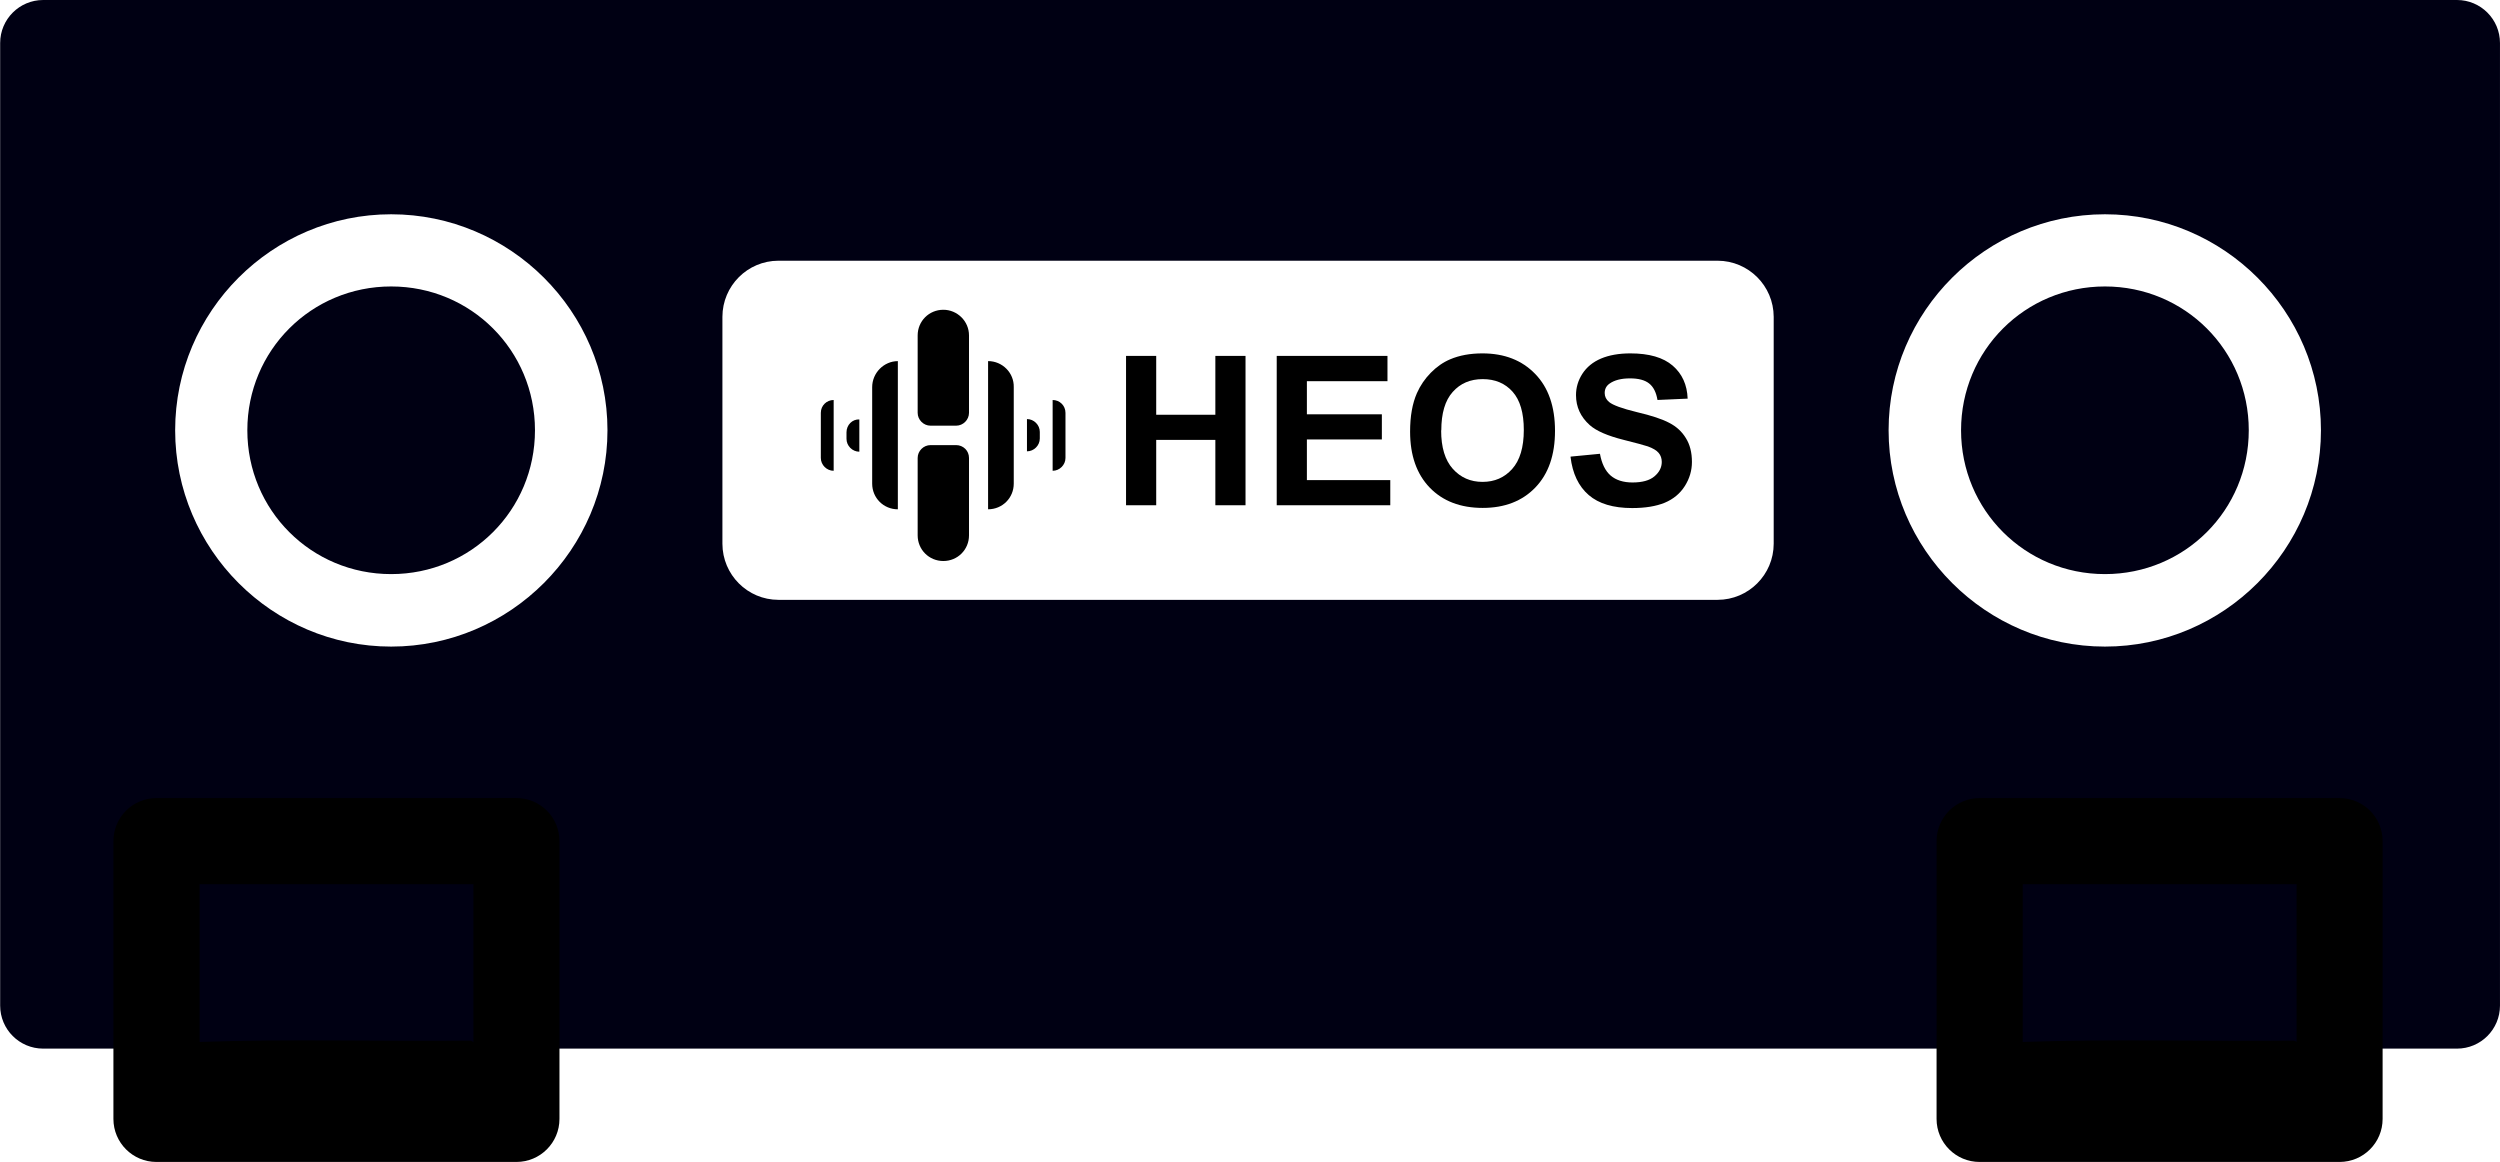
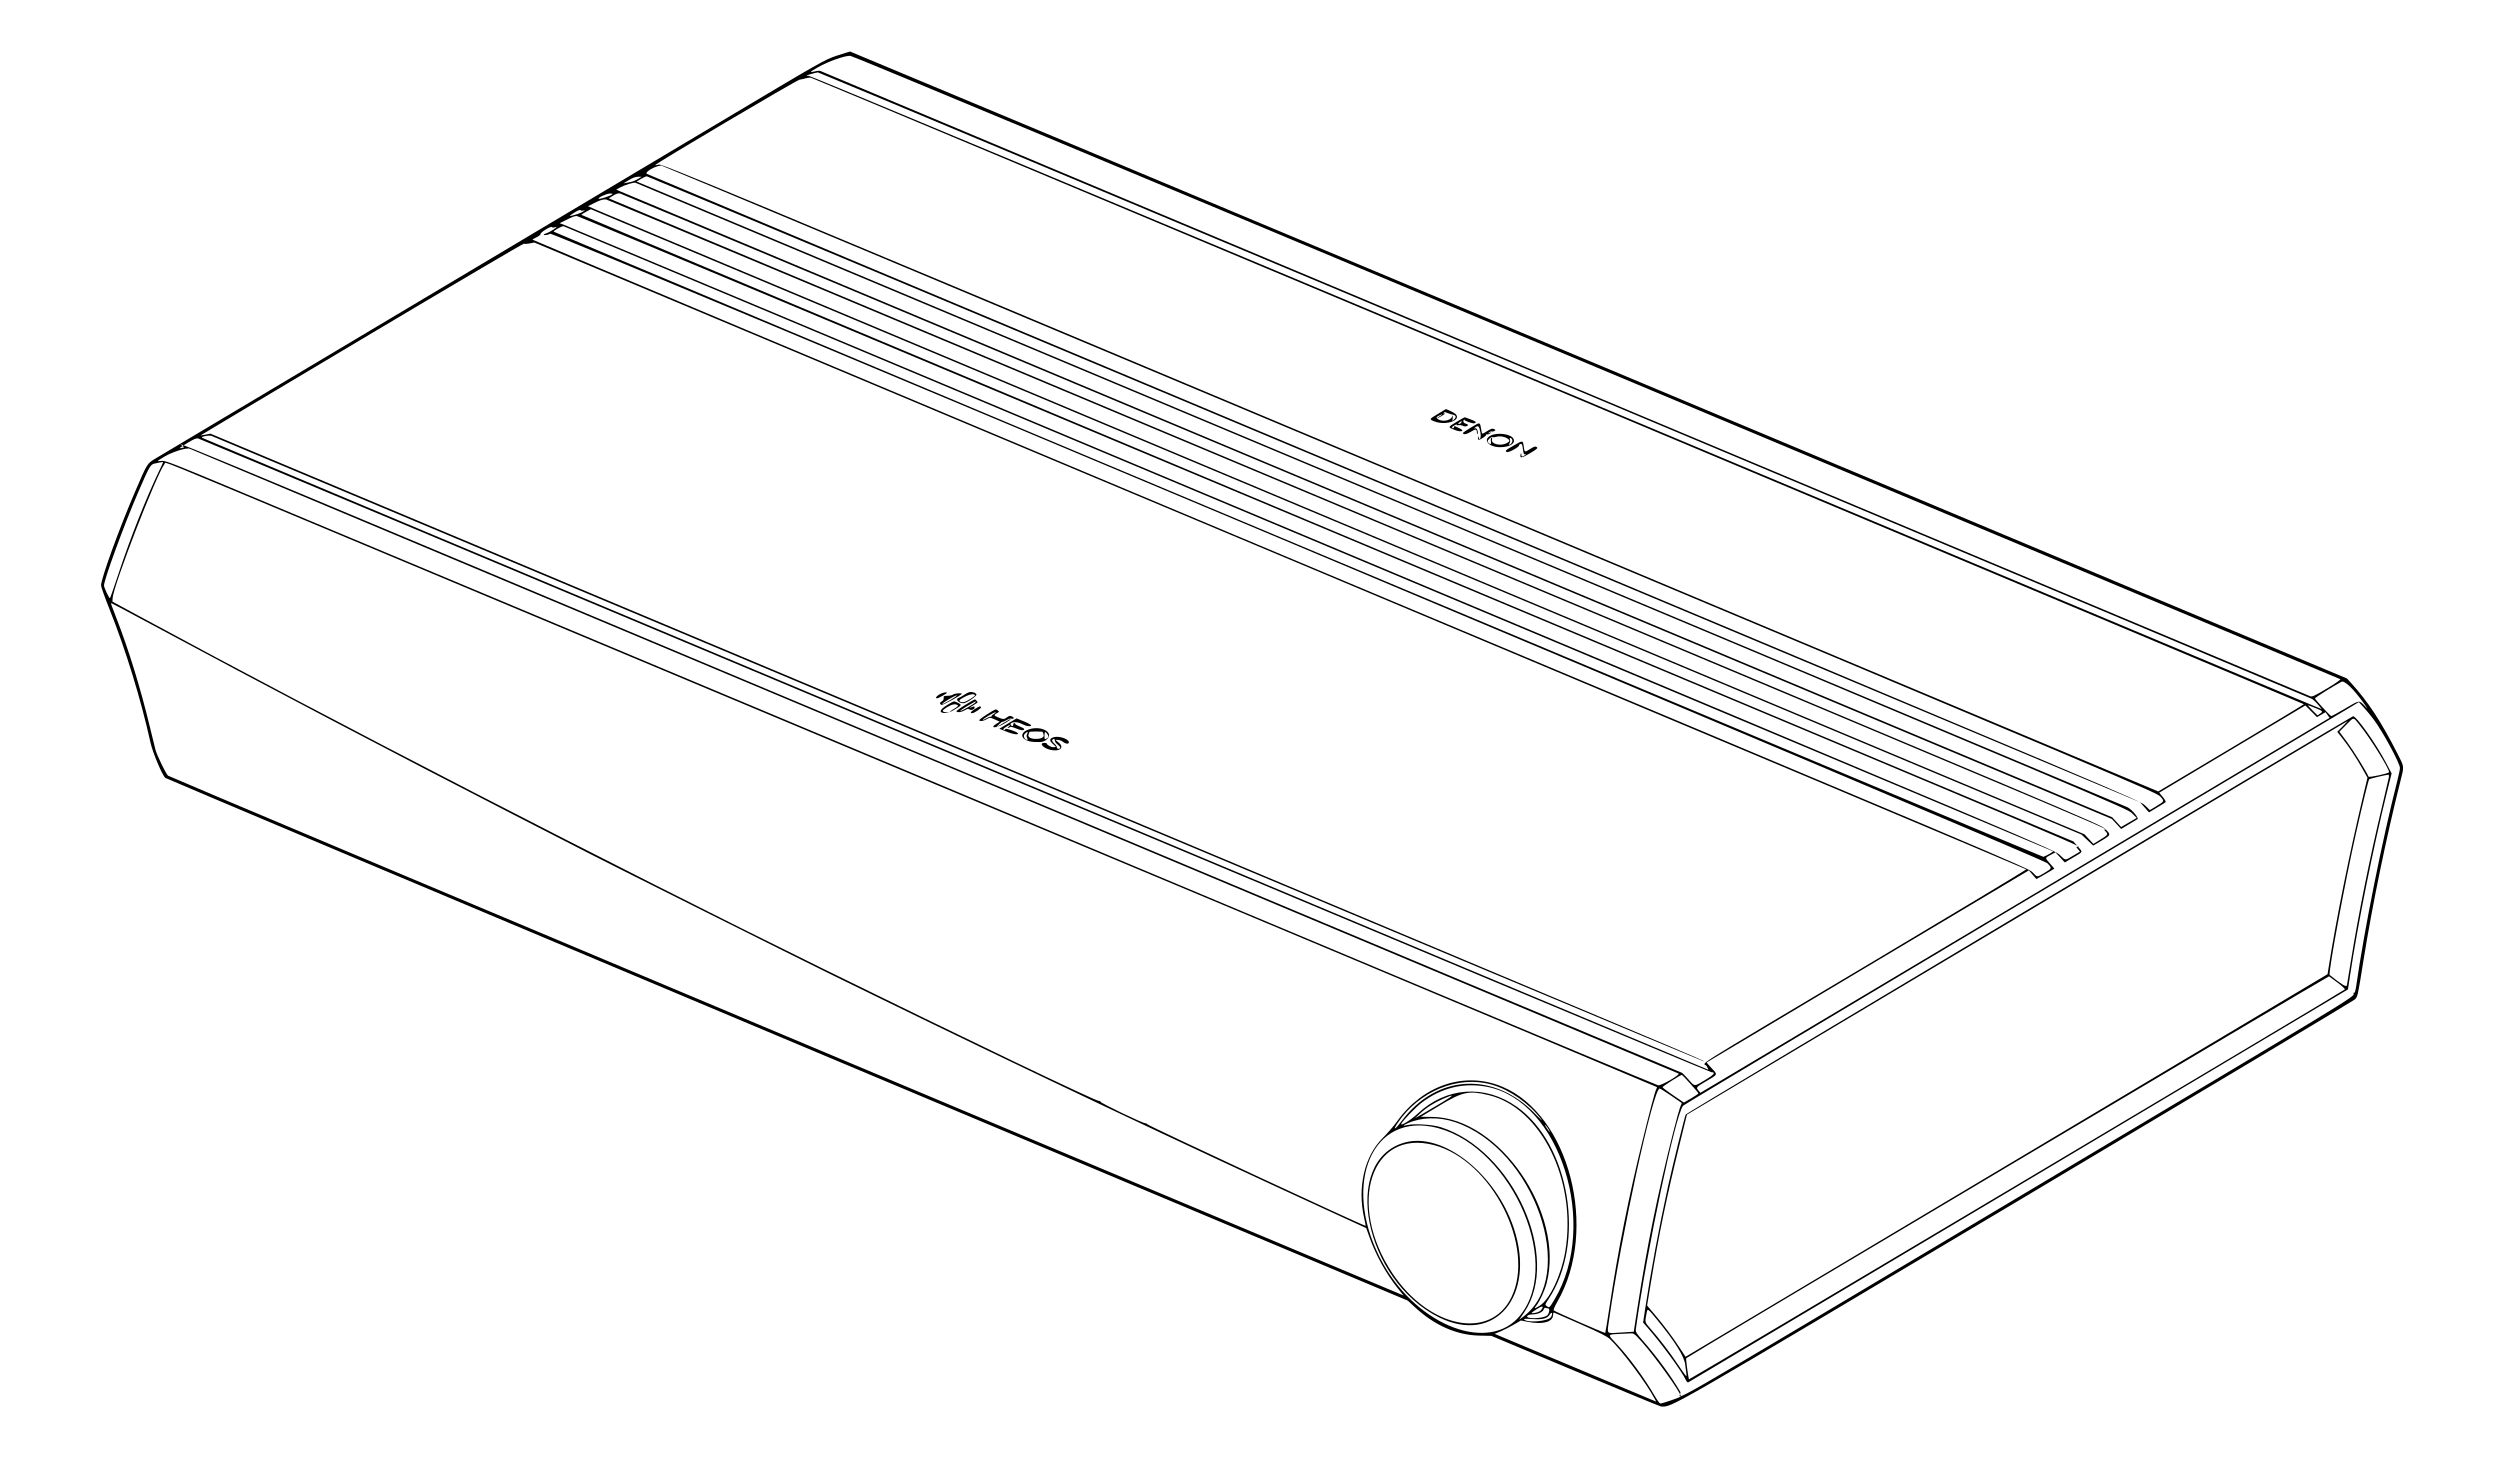
- <svg xmlns="http://www.w3.org/2000/svg" width="16.907mm" height="7.858mm" viewBox="0 0 16.907 7.858" version="1.1" id="svg910">
-   <defs id="defs904" />
-   <g id="layer1" transform="translate(-35.3918,-210.6721)">
-     <path style="color:#000000;font-style:normal;font-variant:normal;font-weight:normal;font-stretch:normal;font-size:medium;line-height:normal;font-family:sans-serif;font-variant-ligatures:normal;font-variant-position:normal;font-variant-caps:normal;font-variant-numeric:normal;font-variant-alternates:normal;font-feature-settings:normal;text-indent:0;text-align:start;text-decoration:none;text-decoration-line:none;text-decoration-style:solid;text-decoration-color:#000000;letter-spacing:normal;word-spacing:normal;text-transform:none;writing-mode:lr-tb;direction:ltr;text-orientation:mixed;dominant-baseline:auto;baseline-shift:baseline;text-anchor:start;white-space:normal;shape-padding:0;clip-rule:nonzero;display:inline;overflow:visible;visibility:visible;opacity:1;isolation:auto;mix-blend-mode:normal;color-interpolation:sRGB;color-interpolation-filters:linearRGB;solid-color:#000000;solid-opacity:1;vector-effect:none;fill:#000013;fill-opacity:1;fill-rule:nonzero;stroke:none;stroke-width:2.2;stroke-linecap:round;stroke-linejoin:round;stroke-miterlimit:10;stroke-dasharray:none;stroke-dashoffset:0;stroke-opacity:1;color-rendering:auto;image-rendering:auto;shape-rendering:auto;text-rendering:auto;enable-background:accumulate" d="M 1.104 0 C 0.496 0 0.004 0.492 0.004 1.1 L 0.004 25.703 C 0.004 26.311 0.496 26.803 1.104 26.803 L 62.801 26.803 C 63.408 26.803 63.9 26.311 63.9 25.703 L 63.9 1.1 C 63.9 0.492 63.408 0 62.801 0 L 1.104 0 z M 9.998 5.477 C 13.038 5.477 15.527 7.958 15.527 10.998 C 15.527 14.038 13.038 16.527 9.998 16.527 C 6.958 16.527 4.477 14.038 4.477 10.998 C 4.477 7.958 6.958 5.477 9.998 5.477 z M 53.803 5.477 C 56.842 5.477 59.324 7.958 59.324 10.998 C 59.324 14.038 56.842 16.527 53.803 16.527 C 50.763 16.527 48.273 14.038 48.273 10.998 C 48.273 7.958 50.763 5.477 53.803 5.477 z M 19.896 6.664 L 43.902 6.664 C 44.693 6.665 45.334 7.307 45.336 8.098 L 45.336 13.898 C 45.335 14.689 44.693 15.331 43.902 15.332 L 19.896 15.332 C 19.106 15.331 18.466 14.689 18.465 13.898 L 18.465 8.098 C 18.466 7.307 19.106 6.665 19.896 6.664 z M 9.998 7.322 C 7.957 7.322 6.322 8.957 6.322 10.998 C 6.322 13.039 7.957 14.674 9.998 14.674 C 12.039 14.674 13.674 13.039 13.674 10.998 C 13.674 8.957 12.039 7.322 9.998 7.322 z M 53.803 7.322 C 51.761 7.322 50.125 8.957 50.125 10.998 C 50.125 13.039 51.761 14.674 53.803 14.674 C 55.844 14.674 57.479 13.039 57.479 10.998 C 57.479 8.957 55.844 7.322 53.803 7.322 z " transform="matrix(0.2645833,0,0,0.2645833,35.3918,210.6721)" id="rect42" />
-     <g id="g58" transform="matrix(0.2645833,0,0,0.2645833,31.8993,202.6552)" style="fill:#000000;fill-opacity:1">
-       <path style="color:#000000;font-style:normal;font-variant:normal;font-weight:normal;font-stretch:normal;font-size:medium;line-height:normal;font-family:sans-serif;font-variant-ligatures:normal;font-variant-position:normal;font-variant-caps:normal;font-variant-numeric:normal;font-variant-alternates:normal;font-feature-settings:normal;text-indent:0;text-align:start;text-decoration:none;text-decoration-line:none;text-decoration-style:solid;text-decoration-color:#000000;letter-spacing:normal;word-spacing:normal;text-transform:none;writing-mode:lr-tb;direction:ltr;text-orientation:mixed;dominant-baseline:auto;baseline-shift:baseline;text-anchor:start;white-space:normal;shape-padding:0;clip-rule:nonzero;display:inline;overflow:visible;visibility:visible;opacity:1;isolation:auto;mix-blend-mode:normal;color-interpolation:sRGB;color-interpolation-filters:linearRGB;solid-color:#000000;solid-opacity:1;vector-effect:none;fill:#000000;fill-opacity:1;fill-rule:nonzero;stroke:none;stroke-width:2.2;stroke-linecap:round;stroke-linejoin:round;stroke-miterlimit:10;stroke-dasharray:none;stroke-dashoffset:0;stroke-opacity:1;color-rendering:auto;image-rendering:auto;shape-rendering:auto;text-rendering:auto;enable-background:accumulate" d="m 17.199,50.699 a 1.1,1.1 0 0 0 -1.1,1.102 v 7.1 A 1.1,1.1 0 0 0 17.199,60 h 9.201 A 1.1,1.1 0 0 0 27.5,58.9 v -7.1 a 1.1,1.1 0 0 0 -1.1,-1.102 z m 1.102,2.201 h 7 v 4.9 h -7 z" id="rect54" />
-       <path style="color:#000000;font-style:normal;font-variant:normal;font-weight:normal;font-stretch:normal;font-size:medium;line-height:normal;font-family:sans-serif;font-variant-ligatures:normal;font-variant-position:normal;font-variant-caps:normal;font-variant-numeric:normal;font-variant-alternates:normal;font-feature-settings:normal;text-indent:0;text-align:start;text-decoration:none;text-decoration-line:none;text-decoration-style:solid;text-decoration-color:#000000;letter-spacing:normal;word-spacing:normal;text-transform:none;writing-mode:lr-tb;direction:ltr;text-orientation:mixed;dominant-baseline:auto;baseline-shift:baseline;text-anchor:start;white-space:normal;shape-padding:0;clip-rule:nonzero;display:inline;overflow:visible;visibility:visible;opacity:1;isolation:auto;mix-blend-mode:normal;color-interpolation:sRGB;color-interpolation-filters:linearRGB;solid-color:#000000;solid-opacity:1;vector-effect:none;fill:#000000;fill-opacity:1;fill-rule:nonzero;stroke:none;stroke-width:2.2;stroke-linecap:round;stroke-linejoin:round;stroke-miterlimit:10;stroke-dasharray:none;stroke-dashoffset:0;stroke-opacity:1;color-rendering:auto;image-rendering:auto;shape-rendering:auto;text-rendering:auto;enable-background:accumulate" d="m 63.801,50.699 a 1.1,1.1 0 0 0 -1.102,1.102 v 7.1 A 1.1,1.1 0 0 0 63.801,60 H 73 a 1.1,1.1 0 0 0 1.1,-1.1 v -7.1 A 1.1,1.1 0 0 0 73,50.699 Z m 1.1,2.201 h 7 v 4.9 h -7 z" id="rect56" />
-     </g>
-     <path style="fill:#000000;fill-opacity:1;stroke:none;stroke-width:0.357;stroke-linecap:round;stroke-linejoin:miter;stroke-miterlimit:4;stroke-dasharray:none;stroke-dashoffset:0;stroke-opacity:1" d="m 4.959,26.678 c -0.126,0.354 -0.228,1.166 0.367,1.075 2.257,-0.023 4.533,0.046 6.779,-0.034 0.285,-0.201 0.318,-1.001 -0.082,-1.12 -2.317,0.023 -4.652,-0.046 -6.957,0.034 l -0.082,0.034 z" id="path1503" transform="matrix(0.2645833,0,0,0.2645833,35.3918,210.6721)" />
-     <path style="fill:#000000;fill-opacity:1;stroke:none;stroke-width:0.357;stroke-linecap:round;stroke-linejoin:miter;stroke-miterlimit:4;stroke-dasharray:none;stroke-dashoffset:0;stroke-opacity:1" d="m 51.567,26.678 c -0.126,0.354 -0.228,1.166 0.367,1.075 2.257,-0.023 4.533,0.046 6.779,-0.034 0.285,-0.201 0.318,-1.001 -0.082,-1.12 -2.317,0.023 -4.652,-0.046 -6.957,0.034 l -0.082,0.034 z" id="path1505" transform="matrix(0.2645833,0,0,0.2645833,35.3918,210.6721)" />
-     <g id="g1539" transform="matrix(0.09375,0,0,0.09375,37.30052,193.4682)">
-       <path style="stroke-width:0.265" id="path2" d="m 42.556,211.437 v 6.959 c 0,1.032 0.82,1.852 1.852,1.852 v -10.689 c -1.005,0 -1.852,0.847 -1.852,1.879" />
-       <path style="stroke-width:0.265" id="path4" d="m 53.722,213.738 v 2.328 c 0.503,0 0.926,-0.423 0.926,-0.926 v -0.476 c 0,-0.503 -0.423,-0.926 -0.926,-0.926" />
-       <path style="stroke-width:0.265" id="path6" d="m 55.574,212.363 v 5.106 c 0.503,0 0.926,-0.423 0.926,-0.926 v -3.254 c 0,-0.529 -0.423,-0.926 -0.926,-0.926" />
-       <path style="stroke-width:0.265" id="path8" d="m 40.704,214.691 v 0.476 c 0,0.503 0.423,0.926 0.926,0.926 v -2.328 c -0.503,-0.026 -0.926,0.397 -0.926,0.926" />
-       <path style="stroke-width:0.265" id="path10" d="m 38.852,213.289 v 3.254 c 0,0.503 0.423,0.926 0.926,0.926 v -5.106 c -0.503,0 -0.926,0.397 -0.926,0.926" />
-       <path style="stroke-width:0.265" id="path12" d="m 50.917,209.558 v 10.689 c 1.032,0 1.852,-0.82 1.852,-1.852 v -6.959 c 0.026,-1.032 -0.82,-1.879 -1.852,-1.879" />
-       <path style="stroke-width:0.265" id="path14" d="m 47.689,205.854 c -1.032,0 -1.852,0.82 -1.852,1.852 v 5.583 c 0,0.503 0.423,0.926 0.926,0.926 h 1.852 c 0.503,0 0.926,-0.423 0.926,-0.926 v -5.583 c 0,-1.032 -0.847,-1.852 -1.852,-1.852" />
-       <path style="stroke-width:0.265" id="path16" d="m 48.615,215.617 h -1.852 c -0.503,0 -0.926,0.423 -0.926,0.926 v 5.583 c 0,1.032 0.82,1.852 1.852,1.852 1.032,0 1.852,-0.82 1.852,-1.852 v -5.583 c 0,-0.529 -0.423,-0.926 -0.926,-0.926 z" />
-     </g>
-     <g aria-label="HEOS" style="font-style:normal;font-weight:normal;font-size:10.583px;line-height:125%;font-family:sans-serif;letter-spacing:0px;word-spacing:0px;fill:#000000;fill-opacity:1;stroke:none;stroke-width:0.265px;stroke-linecap:butt;stroke-linejoin:miter;stroke-opacity:1" id="text1543">
-       <path d="m 43.007,214.089 v -1.01 h 0.204 v 0.398 h 0.4 v -0.398 h 0.204 v 1.01 h -0.204 v -0.442 h -0.4 v 0.442 z" style="font-style:normal;font-variant:normal;font-weight:bold;font-stretch:normal;font-size:1.411px;font-family:Arial;-inkscape-font-specification:'Arial Bold';stroke-width:0.265px" id="path1545" />
-       <path d="m 44.026,214.089 v -1.01 h 0.749 v 0.171 h -0.545 v 0.224 h 0.507 v 0.17 h -0.507 v 0.275 h 0.564 v 0.17 z" style="font-style:normal;font-variant:normal;font-weight:bold;font-stretch:normal;font-size:1.411px;font-family:Arial;-inkscape-font-specification:'Arial Bold';stroke-width:0.265px" id="path1547" />
-       <path d="m 44.928,213.59 q 0,-0.154 0.046,-0.259 0.034,-0.077 0.094,-0.138 0.06,-0.061 0.131,-0.091 0.094,-0.04 0.218,-0.04 0.223,0 0.357,0.139 0.134,0.138 0.134,0.385 0,0.245 -0.133,0.383 -0.133,0.138 -0.356,0.138 -0.225,0 -0.358,-0.137 -0.133,-0.138 -0.133,-0.379 z m 0.21,-0.007 q 0,0.172 0.079,0.26 0.079,0.088 0.201,0.088 0.122,0 0.2,-0.087 0.079,-0.088 0.079,-0.264 0,-0.174 -0.076,-0.259 -0.076,-0.085 -0.202,-0.085 -0.126,0 -0.203,0.087 -0.077,0.086 -0.077,0.26 z" style="font-style:normal;font-variant:normal;font-weight:bold;font-stretch:normal;font-size:1.411px;font-family:Arial;-inkscape-font-specification:'Arial Bold';stroke-width:0.265px" id="path1549" />
-       <path d="m 46.014,213.76 0.198,-0.019 q 0.018,0.1 0.072,0.147 0.055,0.047 0.148,0.047 0.099,0 0.148,-0.041 0.05,-0.042 0.05,-0.098 0,-0.036 -0.021,-0.061 -0.021,-0.025 -0.073,-0.044 -0.036,-0.012 -0.163,-0.044 -0.164,-0.041 -0.23,-0.1 -0.093,-0.083 -0.093,-0.203 0,-0.077 0.043,-0.144 0.044,-0.068 0.126,-0.103 0.083,-0.035 0.199,-0.035 0.19,0 0.286,0.083 0.096,0.083 0.101,0.223 l -0.204,0.009 q -0.013,-0.078 -0.057,-0.112 -0.043,-0.034 -0.129,-0.034 -0.089,0 -0.139,0.036 -0.032,0.023 -0.032,0.063 0,0.036 0.03,0.061 0.039,0.032 0.187,0.068 0.149,0.035 0.22,0.073 0.072,0.037 0.112,0.103 0.041,0.065 0.041,0.161 0,0.087 -0.048,0.163 -0.048,0.076 -0.136,0.113 -0.088,0.036 -0.22,0.036 -0.192,0 -0.294,-0.088 -0.103,-0.089 -0.123,-0.258 z" style="font-style:normal;font-variant:normal;font-weight:bold;font-stretch:normal;font-size:1.411px;font-family:Arial;-inkscape-font-specification:'Arial Bold';stroke-width:0.265px" id="path1551" />
-     </g>
+ <svg xmlns="http://www.w3.org/2000/svg" id="svg" width="400" height="235.816" viewBox="0, 0, 400,235.816">
+   <g id="svgg">
+     <path id="path0" d="M133.914 8.900 C 131.962 9.540,131.689 9.695,115.135 19.569 C 105.895 25.081,82.076 39.274,62.203 51.110 C 42.330 62.947,25.535 72.959,24.881 73.360 C 23.511 74.200,23.593 74.067,21.571 78.764 C 19.063 84.591,16.174 92.561,16.167 93.670 C 16.166 93.893,16.775 95.605,17.522 97.474 C 20.133 104.015,22.530 111.820,24.088 118.859 C 24.431 120.411,25.952 124.026,26.444 124.459 C 26.587 124.584,71.377 143.456,125.978 166.395 L 225.252 208.102 226.364 209.132 C 229.537 212.070,233.050 213.621,236.704 213.698 L 238.621 213.738 252.078 219.389 C 259.480 222.497,265.642 225.041,265.771 225.044 C 267.655 225.075,265.819 226.133,322.979 192.094 C 352.310 174.627,376.501 160.157,376.737 159.938 C 377.233 159.479,377.219 159.543,378.133 153.803 C 379.553 144.897,381.786 134.054,384.083 124.912 C 384.677 122.550,384.698 122.754,383.647 120.681 C 381.038 115.536,378.902 112.273,376.202 109.310 L 375.515 108.556 255.825 58.398 C 189.996 30.812,136.082 8.243,136.015 8.246 C 135.949 8.249,135.004 8.543,133.914 8.900 M255.468 58.786 C 320.796 86.179,374.340 108.628,374.454 108.674 C 374.568 108.720,373.613 109.384,372.332 110.151 C 370.485 111.256,369.934 111.517,369.669 111.414 C 368.789 111.073,131.580 11.517,131.338 11.388 C 131.161 11.294,130.825 11.303,130.411 11.415 C 129.425 11.680,129.525 11.537,130.863 10.767 C 132.472 9.840,135.215 8.871,136.054 8.933 C 136.463 8.963,178.750 26.617,255.468 58.786 M250.283 61.587 C 315.849 89.096,369.671 111.697,369.889 111.811 C 370.107 111.925,370.554 112.341,370.881 112.737 L 371.478 113.456 370.168 112.922 C 369.448 112.627,315.087 89.829,249.366 62.258 C 180.374 33.315,129.687 12.135,129.434 12.143 C 129.192 12.151,129.025 12.126,129.064 12.088 C 129.148 12.004,130.582 11.603,130.870 11.583 C 130.982 11.575,184.718 34.077,250.283 61.587 M249.326 62.527 C 314.939 90.060,368.621 112.626,368.621 112.673 C 368.621 112.720,363.379 115.880,356.972 119.696 L 345.324 126.634 225.600 76.397 C 113.774 29.475,105.844 26.172,105.387 26.332 C 105.117 26.426,104.863 26.468,104.821 26.427 C 104.675 26.281,127.446 12.809,127.949 12.744 C 128.223 12.708,128.661 12.611,128.922 12.528 C 129.184 12.446,129.540 12.398,129.715 12.423 C 129.889 12.447,183.714 34.994,249.326 62.527 M225.534 76.630 C 342.332 125.639,345.101 126.810,345.668 127.462 C 346.327 128.220,346.342 128.186,344.985 129.007 L 343.978 129.616 343.185 128.849 C 342.405 128.095,340.546 127.308,223.138 78.050 C 157.548 50.533,103.718 27.932,103.517 27.827 C 103.045 27.581,104.780 26.558,105.803 26.480 C 105.901 26.472,159.780 49.040,225.534 76.630 M102.174 28.577 C 101.553 28.954,101.181 29.090,100.396 29.225 L 99.762 29.334 100.623 28.808 C 101.190 28.461,101.685 28.281,102.072 28.281 L 102.660 28.281 102.174 28.577 M223.059 78.280 L 342.393 128.350 343.118 129.165 L 343.843 129.979 345.099 129.228 C 345.790 128.815,346.418 128.422,346.494 128.355 C 346.570 128.287,346.373 127.916,346.056 127.529 L 345.479 126.825 357.169 119.846 L 368.859 112.866 369.789 113.806 L 370.720 114.746 371.403 114.346 L 372.086 113.946 372.410 114.400 L 372.734 114.855 322.395 144.854 L 272.056 174.852 271.765 174.492 C 271.337 173.964,271.338 173.963,273.056 172.956 C 274.907 171.871,274.867 171.978,273.834 170.886 C 273.388 170.415,273.049 170.007,273.081 169.980 C 273.112 169.952,284.721 163.029,298.879 154.594 L 324.619 139.258 325.220 139.954 L 325.821 140.650 326.645 140.199 C 327.099 139.951,327.746 139.574,328.084 139.361 L 328.698 138.973 327.986 138.159 C 327.168 137.224,327.161 137.286,328.131 136.767 L 328.871 136.371 329.619 137.181 L 330.368 137.992 331.741 137.181 C 333.357 136.227,333.290 136.399,332.430 135.417 L 331.738 134.628 212.383 84.548 C 146.737 57.005,93.027 34.427,93.027 34.375 C 93.027 34.324,93.366 34.100,93.780 33.878 L 94.532 33.474 213.788 83.504 L 333.043 133.533 333.979 134.415 L 334.915 135.297 336.237 134.506 C 337.784 133.582,337.787 133.571,336.807 132.610 C 336.073 131.890,333.106 130.634,217.670 82.199 C 152.559 54.880,98.864 32.349,98.348 32.131 L 97.409 31.734 98.091 31.304 C 98.543 31.019,98.914 30.898,99.189 30.947 C 99.417 30.987,153.223 53.525,218.758 81.030 L 337.911 131.041 338.647 131.839 L 339.382 132.637 340.571 131.920 C 341.224 131.526,341.864 131.142,341.992 131.067 C 342.265 130.907,341.102 129.510,340.412 129.168 C 340.087 129.007,295.786 110.414,102.712 29.403 L 101.859 29.045 102.554 28.629 C 102.936 28.400,103.356 28.212,103.487 28.211 C 103.617 28.210,157.425 50.741,223.059 78.280 M221.078 79.316 C 338.623 128.632,340.344 129.360,341.106 130.109 L 341.879 130.869 340.631 131.595 L 339.382 132.321 338.669 131.545 L 337.956 130.769 218.907 80.832 C 153.430 53.367,99.574 30.768,99.227 30.613 L 98.596 30.330 99.258 29.973 C 99.955 29.597,101.395 29.156,101.664 29.236 C 101.751 29.262,155.487 51.798,221.078 79.316 M97.850 31.169 C 97.532 31.401,95.880 31.907,95.777 31.804 C 95.615 31.642,97.059 30.967,97.568 30.967 C 98.059 30.967,98.093 30.991,97.850 31.169 M215.848 81.684 C 351.215 138.495,335.928 132.027,336.700 132.818 C 337.398 133.533,337.409 133.510,335.952 134.403 L 334.945 135.021 334.231 134.256 L 333.518 133.491 214.976 83.759 C 149.778 56.407,95.905 33.795,95.259 33.511 L 94.084 32.996 94.942 32.560 C 96.044 32.000,96.499 31.858,96.989 31.918 C 97.207 31.945,150.693 54.340,215.848 81.684 M93.364 33.681 C 93.678 33.591,93.662 33.623,93.265 33.874 C 92.851 34.137,91.546 34.555,91.174 34.545 C 91.104 34.543,91.437 34.298,91.915 34.000 C 92.451 33.667,92.822 33.523,92.885 33.625 C 92.943 33.717,93.153 33.742,93.364 33.681 M211.235 84.325 C 348.375 141.863,331.553 134.738,332.245 135.583 L 332.799 136.259 331.705 136.909 C 330.362 137.707,330.520 137.716,329.561 136.785 C 328.772 136.019,327.476 135.470,209.667 86.042 C 144.164 58.559,90.339 35.993,90.056 35.894 L 89.542 35.715 90.532 35.221 C 91.653 34.661,91.874 34.578,92.297 34.561 C 92.462 34.554,145.984 56.948,211.235 84.325 M88.768 36.368 C 88.975 36.304,89.107 36.293,89.061 36.342 C 88.816 36.606,87.736 37.252,87.397 37.337 C 87.181 37.391,87.005 37.489,87.005 37.555 C 87.005 37.697,87.808 37.570,88.036 37.392 C 88.400 37.108,326.796 137.344,327.556 138.101 C 328.364 138.906,328.359 138.924,327.092 139.678 C 325.896 140.391,325.969 140.395,325.206 139.567 C 324.589 138.898,321.501 137.592,204.857 88.656 C 139.013 61.032,85.164 38.391,85.192 38.342 C 85.220 38.293,85.531 38.115,85.883 37.946 C 86.234 37.777,86.506 37.550,86.486 37.441 C 86.440 37.189,88.160 36.134,88.292 36.334 C 88.347 36.417,88.561 36.432,88.768 36.368 M209.424 86.203 C 274.881 113.673,328.460 136.172,328.488 136.201 C 328.571 136.284,327.145 137.084,326.913 137.084 C 326.610 137.084,88.590 37.192,88.590 37.065 C 88.590 36.871,89.932 36.136,90.174 36.197 C 90.305 36.229,143.968 58.732,209.424 86.203 M84.707 38.955 L 85.499 38.803 204.831 88.886 C 270.463 116.432,324.180 139.026,324.200 139.096 C 324.221 139.166,312.772 146.052,298.757 154.398 C 269.027 172.104,272.628 169.837,273.061 170.570 C 273.251 170.893,273.370 171.157,273.325 171.157 C 273.224 171.157,32.659 70.224,32.338 70.047 C 32.020 69.872,33.415 69.589,33.835 69.743 C 34.010 69.806,87.779 92.362,153.323 119.866 C 218.866 147.370,272.525 169.841,272.564 169.802 C 272.685 169.682,275.817 171.001,153.090 119.498 L 33.677 69.386 32.884 69.541 C 32.448 69.626,32.081 69.686,32.068 69.674 C 32.054 69.661,43.679 62.722,57.899 54.254 C 72.120 45.785,83.791 38.913,83.835 38.982 C 83.879 39.051,84.271 39.039,84.707 38.955 M230.075 66.218 C 228.648 67.079,228.647 67.082,229.480 67.415 C 231.347 68.162,233.981 67.215,232.845 66.205 C 232.621 66.006,231.397 65.413,231.320 65.465 C 231.309 65.473,230.748 65.812,230.075 66.218 M231.646 66.100 C 231.891 66.195,232.229 66.300,232.397 66.334 C 232.948 66.444,233.057 66.697,232.706 67.047 L 232.382 67.372 232.437 66.847 C 232.486 66.386,232.474 66.366,232.336 66.682 C 232.039 67.363,230.555 67.548,229.983 66.977 C 229.784 66.777,229.818 66.715,230.250 66.492 C 230.859 66.177,230.913 66.301,230.309 66.629 C 230.069 66.759,229.945 66.866,230.032 66.867 C 230.119 66.867,230.475 66.685,230.824 66.460 C 231.173 66.236,231.329 66.095,231.172 66.146 C 231.005 66.202,230.927 66.176,230.984 66.084 C 231.104 65.890,231.102 65.890,231.646 66.100 M233.082 67.477 C 231.620 68.366,231.629 68.334,232.717 68.776 C 233.844 69.234,234.498 68.941,233.399 68.470 C 233.116 68.349,232.837 68.222,232.779 68.189 C 232.721 68.156,232.649 68.237,232.620 68.371 C 232.588 68.518,232.491 68.565,232.372 68.491 C 232.238 68.407,232.331 68.278,232.673 68.076 C 232.946 67.915,233.125 67.854,233.071 67.942 C 233.012 68.037,233.123 68.071,233.347 68.029 C 233.552 67.989,233.866 68.035,234.044 68.130 C 234.369 68.304,234.865 68.218,234.865 67.988 C 234.865 67.919,234.693 67.820,234.483 67.767 C 234.130 67.679,234.017 67.320,234.280 67.120 C 234.340 67.074,234.353 67.085,234.307 67.145 C 234.189 67.302,235.641 67.825,235.909 67.722 C 236.301 67.572,236.156 67.424,235.306 67.107 C 234.850 66.938,234.440 66.784,234.394 66.765 C 234.348 66.747,233.758 67.067,233.082 67.477 M233.813 67.591 C 233.763 67.722,233.605 67.827,233.462 67.824 C 233.241 67.820,233.248 67.784,233.509 67.586 C 233.893 67.295,233.927 67.296,233.813 67.591 M235.301 68.435 C 234.626 68.839,234.073 69.217,234.073 69.275 C 234.073 69.590,234.649 69.510,235.300 69.105 C 236.129 68.589,236.286 68.608,236.304 69.225 C 236.311 69.459,236.354 69.559,236.399 69.446 C 236.560 69.045,236.297 68.427,236.008 68.528 C 235.795 68.602,235.804 68.570,236.047 68.382 C 236.513 68.021,236.662 68.160,236.858 69.140 C 237.029 69.995,236.761 70.691,236.558 69.920 C 236.507 69.728,236.482 69.754,236.468 70.008 C 236.458 70.204,236.517 70.365,236.599 70.365 C 236.891 70.365,237.875 69.697,237.789 69.558 C 237.741 69.481,237.796 69.454,237.912 69.498 C 238.028 69.543,238.264 69.467,238.436 69.329 C 238.734 69.090,238.730 69.087,238.352 69.255 C 237.981 69.420,237.975 69.416,238.256 69.190 C 238.422 69.057,238.617 68.986,238.691 69.031 C 238.765 69.077,238.944 69.047,239.089 68.966 C 239.330 68.831,239.325 68.803,239.043 68.652 C 238.796 68.520,238.583 68.580,237.988 68.950 C 237.070 69.522,237.140 69.531,237.014 68.819 C 236.771 67.449,236.902 67.478,235.301 68.435 M238.510 69.691 C 237.190 70.351,238.157 71.546,240.015 71.551 C 241.572 71.555,242.545 70.933,242.146 70.189 C 241.743 69.435,239.608 69.143,238.510 69.691 M241.165 70.146 C 241.640 70.447,241.614 70.625,241.054 70.915 C 240.082 71.418,238.538 71.041,238.720 70.346 C 238.762 70.182,238.725 70.048,238.637 70.048 C 238.547 70.048,238.504 70.287,238.539 70.590 C 238.595 71.071,238.570 71.115,238.319 70.981 C 238.163 70.897,238.035 70.735,238.035 70.621 C 238.035 70.347,238.610 69.834,238.791 69.946 C 238.870 69.994,239.141 69.971,239.396 69.894 C 239.943 69.729,240.669 69.832,241.165 70.146 M152.773 120.882 C 219.148 148.739,273.615 171.537,273.810 171.543 C 274.558 171.565,274.255 171.953,272.823 172.807 C 271.006 173.892,271.204 173.902,270.109 172.662 C 269.608 172.096,269.141 171.632,269.071 171.632 C 269.000 171.632,215.473 149.197,150.121 121.775 C 10.794 63.314,30.205 71.383,29.416 71.594 C 28.468 71.847,28.535 71.763,29.988 70.872 C 30.947 70.284,31.406 70.090,31.696 70.150 C 31.914 70.195,86.399 93.024,152.773 120.882 M241.970 70.425 C 242.028 70.720,241.737 71.157,241.483 71.157 C 241.392 71.157,241.406 71.059,241.515 70.927 C 241.624 70.796,241.659 70.549,241.597 70.353 C 241.518 70.103,241.546 70.029,241.703 70.082 C 241.821 70.121,241.941 70.275,241.970 70.425 M242.185 71.284 C 240.833 72.061,240.724 72.170,241.139 72.329 C 241.426 72.439,243.102 71.499,243.056 71.254 C 243.040 71.167,243.146 71.070,243.292 71.038 C 243.505 70.991,243.578 71.152,243.668 71.870 C 243.759 72.598,243.826 72.744,244.037 72.672 C 244.221 72.608,244.207 72.650,243.987 72.821 C 243.564 73.148,243.426 73.120,243.405 72.702 C 243.390 72.420,243.371 72.405,243.312 72.632 C 243.119 73.377,243.393 73.359,244.771 72.537 C 245.952 71.834,246.102 71.696,245.876 71.531 C 245.661 71.374,245.484 71.422,244.884 71.803 C 243.935 72.405,243.928 72.403,243.804 71.470 C 243.665 70.422,243.681 70.424,242.185 71.284 M149.516 121.782 C 214.883 149.210,268.457 171.702,268.568 171.764 C 268.896 171.948,265.796 173.735,265.301 173.648 C 265.079 173.609,245.998 165.644,222.900 155.949 C 176.187 136.341,124.773 114.790,79.406 95.802 C 62.884 88.887,44.231 81.079,37.956 78.450 C 27.776 74.187,26.472 73.679,25.872 73.742 C 25.008 73.832,24.997 73.849,26.347 73.043 C 27.604 72.292,29.827 71.599,30.349 71.795 C 30.523 71.860,84.148 94.355,149.516 121.782 M25.436 75.400 C 23.403 79.616,20.814 86.164,18.986 91.714 C 18.263 93.912,17.632 95.713,17.585 95.716 C 17.445 95.724,16.640 93.996,16.640 93.687 C 16.640 92.756,19.837 84.021,22.073 78.843 C 23.901 74.610,24.048 74.349,24.703 74.179 C 25.243 74.039,26.028 73.901,26.104 73.932 C 26.123 73.939,25.822 74.600,25.436 75.400 M55.309 85.971 C 149.945 125.586,264.986 173.819,265.108 173.933 C 265.137 173.960,265.081 174.130,264.985 174.310 C 264.781 174.691,264.063 177.388,262.829 182.409 C 260.561 191.631,258.893 200.015,257.536 209.014 C 257.189 211.314,256.873 213.227,256.835 213.266 C 256.756 213.344,248.815 209.872,248.593 209.663 C 248.515 209.589,248.771 208.980,249.179 208.274 C 255.825 196.752,251.095 178.341,240.337 173.863 C 234.378 171.382,227.698 173.594,223.530 179.427 C 223.012 180.152,221.976 181.351,221.228 182.092 C 218.307 184.984,217.149 190.002,218.269 194.918 C 218.416 195.566,218.520 196.113,218.500 196.133 C 218.376 196.257,183.620 180.082,183.545 179.866 C 183.516 179.783,183.376 179.715,183.235 179.715 C 182.808 179.715,176.077 176.480,176.073 176.273 C 176.071 176.167,175.975 176.116,175.858 176.161 C 175.536 176.285,154.022 165.975,131.537 154.922 C 98.400 138.633,52.530 114.979,22.187 98.534 L 17.987 96.258 18.018 95.712 C 18.133 93.688,25.063 75.803,26.355 74.197 C 26.582 73.914,23.870 72.811,55.309 85.971 M24.217 99.900 C 41.593 109.253,64.847 121.469,82.171 130.345 C 87.401 133.024,92.964 135.879,94.532 136.688 C 98.071 138.513,127.944 153.452,132.805 155.827 C 134.766 156.785,138.189 158.458,140.412 159.545 C 163.330 170.754,189.234 183.024,213.063 193.956 L 218.598 196.496 219.123 197.970 C 220.172 200.914,221.794 203.828,223.715 206.216 L 224.571 207.282 223.894 206.993 C 223.522 206.833,179.109 188.175,125.198 165.529 C 71.288 142.883,27.045 124.241,26.882 124.103 C 26.555 123.826,25.130 120.890,24.882 119.984 C 24.797 119.670,24.375 117.952,23.945 116.165 C 22.492 110.127,20.572 103.891,18.634 98.918 C 17.704 96.529,17.698 96.513,17.838 96.513 C 17.886 96.513,20.757 98.037,24.217 99.900 M378.135 112.422 C 378.935 113.541,378.936 113.544,378.292 112.876 C 377.456 112.009,377.522 111.998,375.183 113.391 C 374.085 114.045,373.104 114.575,373.004 114.569 C 372.832 114.558,370.495 112.027,370.399 111.747 C 370.361 111.638,373.170 109.870,374.629 109.084 C 375.106 108.827,376.548 110.200,378.135 112.422 M155.097 110.743 C 154.937 110.777,154.557 110.974,154.253 111.180 C 153.949 111.386,153.563 111.599,153.395 111.652 C 152.778 111.848,153.359 112.520,154.147 112.520 C 154.598 112.520,156.280 111.395,156.229 111.128 C 156.176 110.855,155.557 110.644,155.097 110.743 M150.277 111.121 C 149.760 111.441,149.604 111.727,149.946 111.727 C 150.151 111.727,151.506 110.964,151.506 110.849 C 151.506 110.665,150.741 110.835,150.277 111.121 M152.486 111.127 C 152.380 111.233,151.991 111.322,151.622 111.326 C 151.024 111.331,150.955 111.370,150.988 111.684 C 151.011 111.900,150.903 112.101,150.711 112.204 C 150.336 112.405,150.304 112.653,150.637 112.780 C 150.847 112.861,153.883 111.203,153.883 111.007 C 153.883 110.844,152.664 110.950,152.486 111.127 M156.000 111.203 C 156.149 111.353,154.516 112.354,154.120 112.355 C 153.513 112.358,153.326 112.104,153.743 111.841 C 154.837 111.152,155.704 110.907,156.000 111.203 M152.093 111.988 C 151.414 112.390,150.821 112.681,150.775 112.634 C 150.662 112.521,152.790 111.253,153.090 111.255 C 153.221 111.256,152.772 111.586,152.093 111.988 M154.408 112.803 C 153.608 113.293,152.988 113.750,153.031 113.820 C 153.171 114.047,153.864 113.953,154.386 113.636 C 154.750 113.414,154.953 113.372,155.095 113.490 C 155.359 113.710,155.943 113.513,155.943 113.205 C 155.943 113.036,155.858 112.996,155.666 113.073 C 154.972 113.351,154.963 113.313,155.626 112.907 C 156.018 112.667,156.367 112.447,156.401 112.420 C 156.485 112.352,156.090 111.882,155.963 111.899 C 155.908 111.906,155.209 112.313,154.408 112.803 M151.585 112.776 C 150.223 113.595,150.153 114.143,151.417 114.081 L 151.902 114.057 151.426 113.989 C 150.636 113.877,150.652 113.694,151.497 113.174 C 152.306 112.677,152.829 112.568,153.222 112.817 C 153.375 112.914,153.233 113.067,152.707 113.376 C 152.308 113.610,151.981 113.841,151.981 113.889 C 151.981 113.938,152.213 113.840,152.496 113.672 C 153.938 112.818,153.948 112.802,153.257 112.445 C 152.640 112.126,152.678 112.118,151.585 112.776 M156.101 112.333 C 156.101 112.497,153.741 113.857,153.637 113.753 C 153.594 113.710,154.114 113.348,154.791 112.948 C 156.195 112.119,156.101 112.162,156.101 112.333 M379.801 115.133 C 381.273 117.106,383.994 122.137,383.994 122.887 C 383.994 123.100,383.787 124.082,383.534 125.069 C 381.194 134.210,378.271 148.809,377.012 157.645 C 376.893 158.484,376.766 158.914,376.659 158.847 C 376.557 158.784,376.528 158.840,376.587 158.992 C 376.766 159.459,376.217 159.792,323.217 191.374 C 260.983 228.459,269.381 223.620,268.848 222.699 C 267.459 220.295,265.064 217.020,262.896 214.557 C 261.797 213.310,261.675 213.106,261.739 212.643 C 263.487 200.039,268.135 178.089,269.305 176.910 C 269.496 176.718,292.829 162.750,321.157 145.869 C 349.485 128.989,373.732 114.539,375.040 113.759 L 377.417 112.339 378.195 113.181 C 378.622 113.644,379.345 114.523,379.801 115.133 M370.377 113.247 C 371.674 113.769,371.738 113.840,371.224 114.177 L 370.799 114.456 369.989 113.646 C 369.544 113.201,369.220 112.837,369.269 112.837 C 369.319 112.837,369.817 113.021,370.377 113.247 M155.987 113.445 C 155.288 113.886,155.143 114.105,155.550 114.105 C 155.895 114.105,157.064 113.301,156.961 113.134 C 156.840 112.938,156.741 112.969,155.987 113.445 M157.897 114.314 C 157.184 114.761,156.636 115.181,156.678 115.249 C 156.809 115.462,157.331 115.384,157.875 115.070 C 158.395 114.771,158.406 114.771,159.181 115.116 L 159.962 115.464 159.436 115.797 C 158.211 116.572,159.400 116.538,160.707 115.760 C 161.356 115.375,161.813 115.058,161.723 115.057 C 161.633 115.056,161.420 115.151,161.248 115.269 C 161.076 115.386,160.578 115.684,160.143 115.932 L 159.350 116.383 159.826 115.911 C 160.087 115.652,160.349 115.461,160.408 115.487 C 160.466 115.513,160.767 115.385,161.076 115.203 C 161.385 115.021,161.711 114.917,161.801 114.973 C 161.891 115.029,162.046 115.024,162.145 114.963 C 162.261 114.891,162.192 114.781,161.951 114.651 C 161.631 114.481,161.514 114.496,161.152 114.753 C 160.637 115.120,160.555 115.123,159.750 114.801 C 159.004 114.502,158.969 114.394,159.521 114.098 C 159.900 113.895,159.909 113.866,159.649 113.675 C 159.289 113.412,159.398 113.372,157.897 114.314 M159.073 114.195 C 158.833 114.325,158.637 114.505,158.637 114.594 C 158.637 114.684,158.579 114.721,158.507 114.677 C 158.435 114.633,158.142 114.739,157.855 114.914 C 157.568 115.088,157.303 115.201,157.267 115.164 C 157.168 115.066,158.993 113.974,159.271 113.966 C 159.402 113.962,159.313 114.065,159.073 114.195 M323.071 146.360 C 293.791 163.822,269.783 178.203,269.720 178.317 C 269.558 178.615,267.638 186.389,266.890 189.783 C 265.491 196.120,264.138 203.371,263.227 209.408 L 262.895 211.606 263.540 212.340 C 265.831 214.949,269.131 219.460,269.764 220.850 C 269.864 221.069,270.022 221.218,270.115 221.181 C 270.209 221.144,293.997 206.982,322.979 189.710 L 375.673 158.305 376.013 156.054 C 377.241 147.921,379.733 135.539,381.898 126.809 L 382.658 123.744 381.729 121.975 C 380.172 119.008,377.009 114.552,376.494 114.596 C 376.391 114.605,352.351 128.899,323.071 146.360 M161.272 115.770 L 159.891 116.599 161.176 117.117 C 162.257 117.553,163.258 117.622,162.747 117.226 C 162.425 116.976,160.929 116.500,160.884 116.634 C 160.821 116.825,160.539 116.859,160.539 116.674 C 160.539 116.535,161.385 116.004,161.593 116.011 C 161.667 116.014,161.589 116.121,161.420 116.249 C 161.251 116.377,161.183 116.482,161.269 116.482 C 161.356 116.482,161.494 116.416,161.577 116.335 C 161.670 116.244,162.058 116.329,162.591 116.556 C 163.403 116.901,163.867 116.930,163.867 116.636 C 163.867 116.566,163.546 116.385,163.154 116.236 C 162.761 116.086,162.441 115.902,162.441 115.826 C 162.441 115.751,162.369 115.689,162.282 115.689 C 162.195 115.689,162.124 115.796,162.124 115.927 C 162.124 116.193,161.876 116.247,161.732 116.013 C 161.448 115.554,162.556 115.380,163.344 115.760 C 164.124 116.137,164.403 116.219,164.778 116.184 C 165.251 116.139,164.894 115.854,163.814 115.414 L 162.652 114.940 161.272 115.770 M377.640 116.125 C 379.308 118.217,382.250 122.954,382.250 123.548 C 382.250 123.750,379.027 124.446,378.957 124.258 C 378.705 123.580,376.580 120.146,375.575 118.793 L 374.298 117.073 375.378 115.985 C 376.689 114.663,376.464 114.650,377.640 116.125 M374.813 116.233 L 373.964 117.093 374.754 118.095 C 375.829 119.458,376.969 121.182,377.965 122.952 L 378.798 124.430 378.074 127.468 C 375.924 136.501,373.791 147.102,372.584 154.758 L 372.408 155.872 321.048 186.478 L 269.688 217.085 268.735 215.634 C 267.544 213.821,266.215 212.050,264.705 210.266 L 263.535 208.884 264.186 204.958 C 265.411 197.571,266.743 191.167,268.713 183.191 L 269.909 178.346 322.712 146.868 C 351.754 129.554,375.548 115.385,375.589 115.381 C 375.629 115.376,375.280 115.759,374.813 116.233 M164.897 116.621 C 162.823 117.155,163.266 118.616,165.531 118.715 C 166.732 118.768,167.033 118.699,167.530 118.255 C 168.623 117.279,166.782 116.137,164.897 116.621 M166.840 117.116 C 166.833 117.159,166.886 117.330,166.958 117.495 C 167.145 117.927,166.659 118.225,165.769 118.225 C 164.878 118.225,164.392 117.927,164.579 117.495 C 164.651 117.330,164.704 117.159,164.698 117.116 C 164.691 117.072,165.173 117.036,165.769 117.036 C 166.364 117.036,166.846 117.072,166.840 117.116 M164.342 117.433 C 164.222 117.658,164.222 117.841,164.342 118.067 C 164.436 118.241,164.449 118.384,164.372 118.384 C 163.937 118.384,163.655 117.755,163.946 117.433 C 164.104 117.258,164.296 117.116,164.372 117.116 C 164.449 117.116,164.436 117.258,164.342 117.433 M167.576 117.458 C 167.837 117.831,167.797 117.988,167.384 118.209 C 167.153 118.332,167.116 118.266,167.116 117.734 C 167.116 117.033,167.230 116.965,167.576 117.458 M168.653 117.942 C 167.891 118.143,167.833 118.502,168.477 119.036 C 168.774 119.283,168.964 119.495,168.899 119.508 C 168.490 119.591,168.339 119.571,167.948 119.380 C 167.708 119.263,167.512 119.098,167.512 119.013 C 167.512 118.928,167.334 118.859,167.116 118.859 C 166.168 118.859,166.898 119.712,168.074 119.978 C 169.563 120.316,170.362 119.629,169.407 118.831 L 168.871 118.384 169.279 118.384 C 169.504 118.384,169.876 118.531,170.106 118.712 C 170.524 119.041,171.008 119.077,171.023 118.780 C 171.051 118.262,169.509 117.717,168.653 117.942 M168.780 118.512 C 168.780 118.670,168.996 118.959,169.260 119.154 C 169.735 119.506,169.765 119.810,169.325 119.810 C 169.199 119.810,169.097 119.699,169.097 119.565 C 169.097 119.430,168.907 119.156,168.675 118.957 C 168.433 118.748,168.302 118.516,168.367 118.409 C 168.541 118.129,168.780 118.189,168.780 118.512 M382.201 124.445 C 382.151 124.729,381.647 126.886,381.082 129.239 C 379.196 137.096,377.377 146.127,376.151 153.724 C 375.835 155.685,375.542 157.452,375.502 157.651 C 375.431 157.996,374.658 157.530,372.751 155.992 C 372.480 155.773,375.145 141.395,376.932 133.439 C 377.982 128.764,378.944 124.821,379.067 124.684 C 379.153 124.590,381.566 124.013,382.152 123.946 C 382.229 123.937,382.251 124.162,382.201 124.445 M374.063 157.257 C 374.746 157.774,375.245 158.248,375.172 158.311 C 374.683 158.731,270.324 220.773,270.243 220.692 C 270.147 220.596,269.716 217.395,269.789 217.321 C 270.142 216.968,372.526 156.144,372.648 156.215 C 372.743 156.272,373.380 156.740,374.063 157.257 M270.444 173.388 C 271.141 174.167,271.728 174.857,271.749 174.922 C 271.770 174.987,271.255 175.348,270.605 175.724 L 269.424 176.408 267.715 175.249 C 266.775 174.611,266.006 174.024,266.006 173.945 C 266.006 173.818,268.889 171.982,269.097 171.975 C 269.140 171.974,269.746 172.610,270.444 173.388 M238.660 173.535 C 241.540 174.351,244.647 176.524,246.591 179.081 C 246.889 179.473,246.509 179.138,245.746 178.336 C 239.111 171.360,229.868 171.824,224.223 179.416 C 223.209 180.779,222.761 180.973,223.634 179.671 C 227.049 174.581,233.317 172.021,238.660 173.535 M237.876 173.880 C 249.592 176.070,255.904 195.957,248.694 207.964 C 247.892 209.299,247.900 209.292,247.466 208.975 C 247.182 208.767,247.194 208.718,247.761 207.865 C 253.760 198.827,251.182 183.125,242.710 177.100 C 237.615 173.477,231.384 173.899,226.838 178.176 C 225.714 179.234,223.917 180.325,224.226 179.762 C 224.528 179.212,226.505 177.168,227.392 176.488 C 230.556 174.062,234.115 173.177,237.876 173.880 M267.367 175.297 C 268.275 175.918,269.041 176.446,269.069 176.471 C 269.097 176.496,269.017 176.718,268.890 176.966 C 268.764 177.214,268.227 179.128,267.697 181.220 C 265.243 190.914,263.494 199.498,262.000 209.192 L 261.401 213.074 259.371 213.205 C 256.921 213.363,257.118 213.557,257.437 211.299 C 259.336 197.881,264.512 174.168,265.543 174.168 C 265.639 174.168,266.459 174.676,267.367 175.297 M238.193 175.220 C 246.580 177.225,252.316 188.893,250.455 200.158 C 249.823 203.982,247.962 207.941,246.335 208.924 C 245.431 209.470,245.383 209.460,245.863 208.831 C 246.409 208.116,247.165 206.450,247.462 205.309 C 250.380 194.092,239.880 178.829,229.160 178.706 L 227.338 178.685 230.349 176.875 C 234.028 174.663,235.004 174.457,238.193 175.220 M230.852 176.308 C 229.909 176.875,228.518 177.697,227.762 178.135 L 226.387 178.931 227.179 178.188 C 228.199 177.233,229.414 176.454,230.903 175.802 C 232.749 174.994,232.730 175.180,230.852 176.308 M232.805 179.537 C 245.499 183.817,252.579 204.109,243.681 210.706 L 243.067 211.161 243.873 209.972 C 249.836 201.184,242.095 184.025,230.507 180.345 C 229.230 179.939,226.323 179.750,225.238 180.001 C 224.375 180.200,224.381 180.095,225.255 179.708 C 227.452 178.737,230.244 178.673,232.805 179.537 M247.751 180.653 C 248.174 181.374,247.971 181.245,247.458 180.468 C 247.214 180.097,247.116 179.878,247.239 179.980 C 247.363 180.082,247.593 180.385,247.751 180.653 M229.002 180.256 C 241.154 182.439,250.246 201.675,243.262 210.427 C 238.389 216.534,227.008 212.303,221.344 202.279 C 214.690 190.503,218.885 178.439,229.002 180.256 M224.740 182.807 C 214.470 185.698,218.236 204.827,230.248 210.779 C 239.203 215.216,245.807 207.341,242.212 196.513 C 239.303 187.752,230.819 181.096,224.740 182.807 M229.443 183.216 C 238.674 185.651,245.735 199.537,241.825 207.568 C 238.458 214.486,228.677 212.534,222.818 203.774 C 215.414 192.705,219.332 180.549,229.443 183.216 M246.765 209.324 C 246.524 209.776,246.248 209.946,245.563 210.070 C 244.845 210.200,244.896 210.096,245.853 209.479 C 246.654 208.963,246.989 208.906,246.765 209.324 M247.715 209.350 C 248.037 209.350,247.857 210.267,247.488 210.509 C 246.683 211.036,243.948 211.052,244.384 210.526 C 244.488 210.402,244.849 210.301,245.191 210.301 C 246.018 210.301,246.854 209.934,246.988 209.512 C 247.058 209.293,247.182 209.202,247.333 209.260 C 247.463 209.309,247.635 209.350,247.715 209.350 M264.992 210.983 C 267.952 214.564,269.505 217.037,269.640 218.384 C 269.697 218.950,269.787 219.663,269.840 219.968 C 269.918 220.416,269.662 220.112,268.505 218.384 C 267.136 216.338,265.633 214.376,263.968 212.459 C 263.142 211.508,263.160 211.603,263.489 209.945 C 263.610 209.331,263.649 209.358,264.992 210.983 M248.169 210.714 C 247.805 211.393,244.452 211.711,243.863 211.121 C 243.744 211.002,244.106 210.978,245.104 211.041 C 246.859 211.151,247.524 210.990,247.940 210.352 C 248.305 209.793,248.498 210.098,248.169 210.714 M252.932 211.890 C 255.884 213.192,257.137 213.826,257.583 214.245 C 259.486 216.031,263.433 221.309,264.802 223.896 L 264.994 224.259 264.391 224.009 C 264.059 223.871,258.243 221.432,251.466 218.589 L 239.145 213.418 240.135 213.000 C 240.680 212.770,241.624 212.288,242.235 211.929 L 243.344 211.276 244.453 211.496 C 246.864 211.974,248.494 211.517,248.494 210.363 C 248.494 210.097,248.565 209.978,248.693 210.029 C 248.802 210.072,250.709 210.910,252.932 211.890 M262.761 214.778 C 264.927 217.217,268.938 222.828,268.938 223.418 C 268.938 223.543,266.008 224.564,265.649 224.564 C 265.548 224.564,265.165 224.047,264.798 223.415 C 263.103 220.498,260.619 217.118,258.572 214.942 C 257.178 213.461,257.157 213.513,259.192 213.423 C 259.802 213.396,260.562 213.360,260.880 213.343 C 261.424 213.314,261.538 213.401,262.761 214.778 " stroke="none" fill="#000000" fill-rule="evenodd" />
  </g>
</svg>
